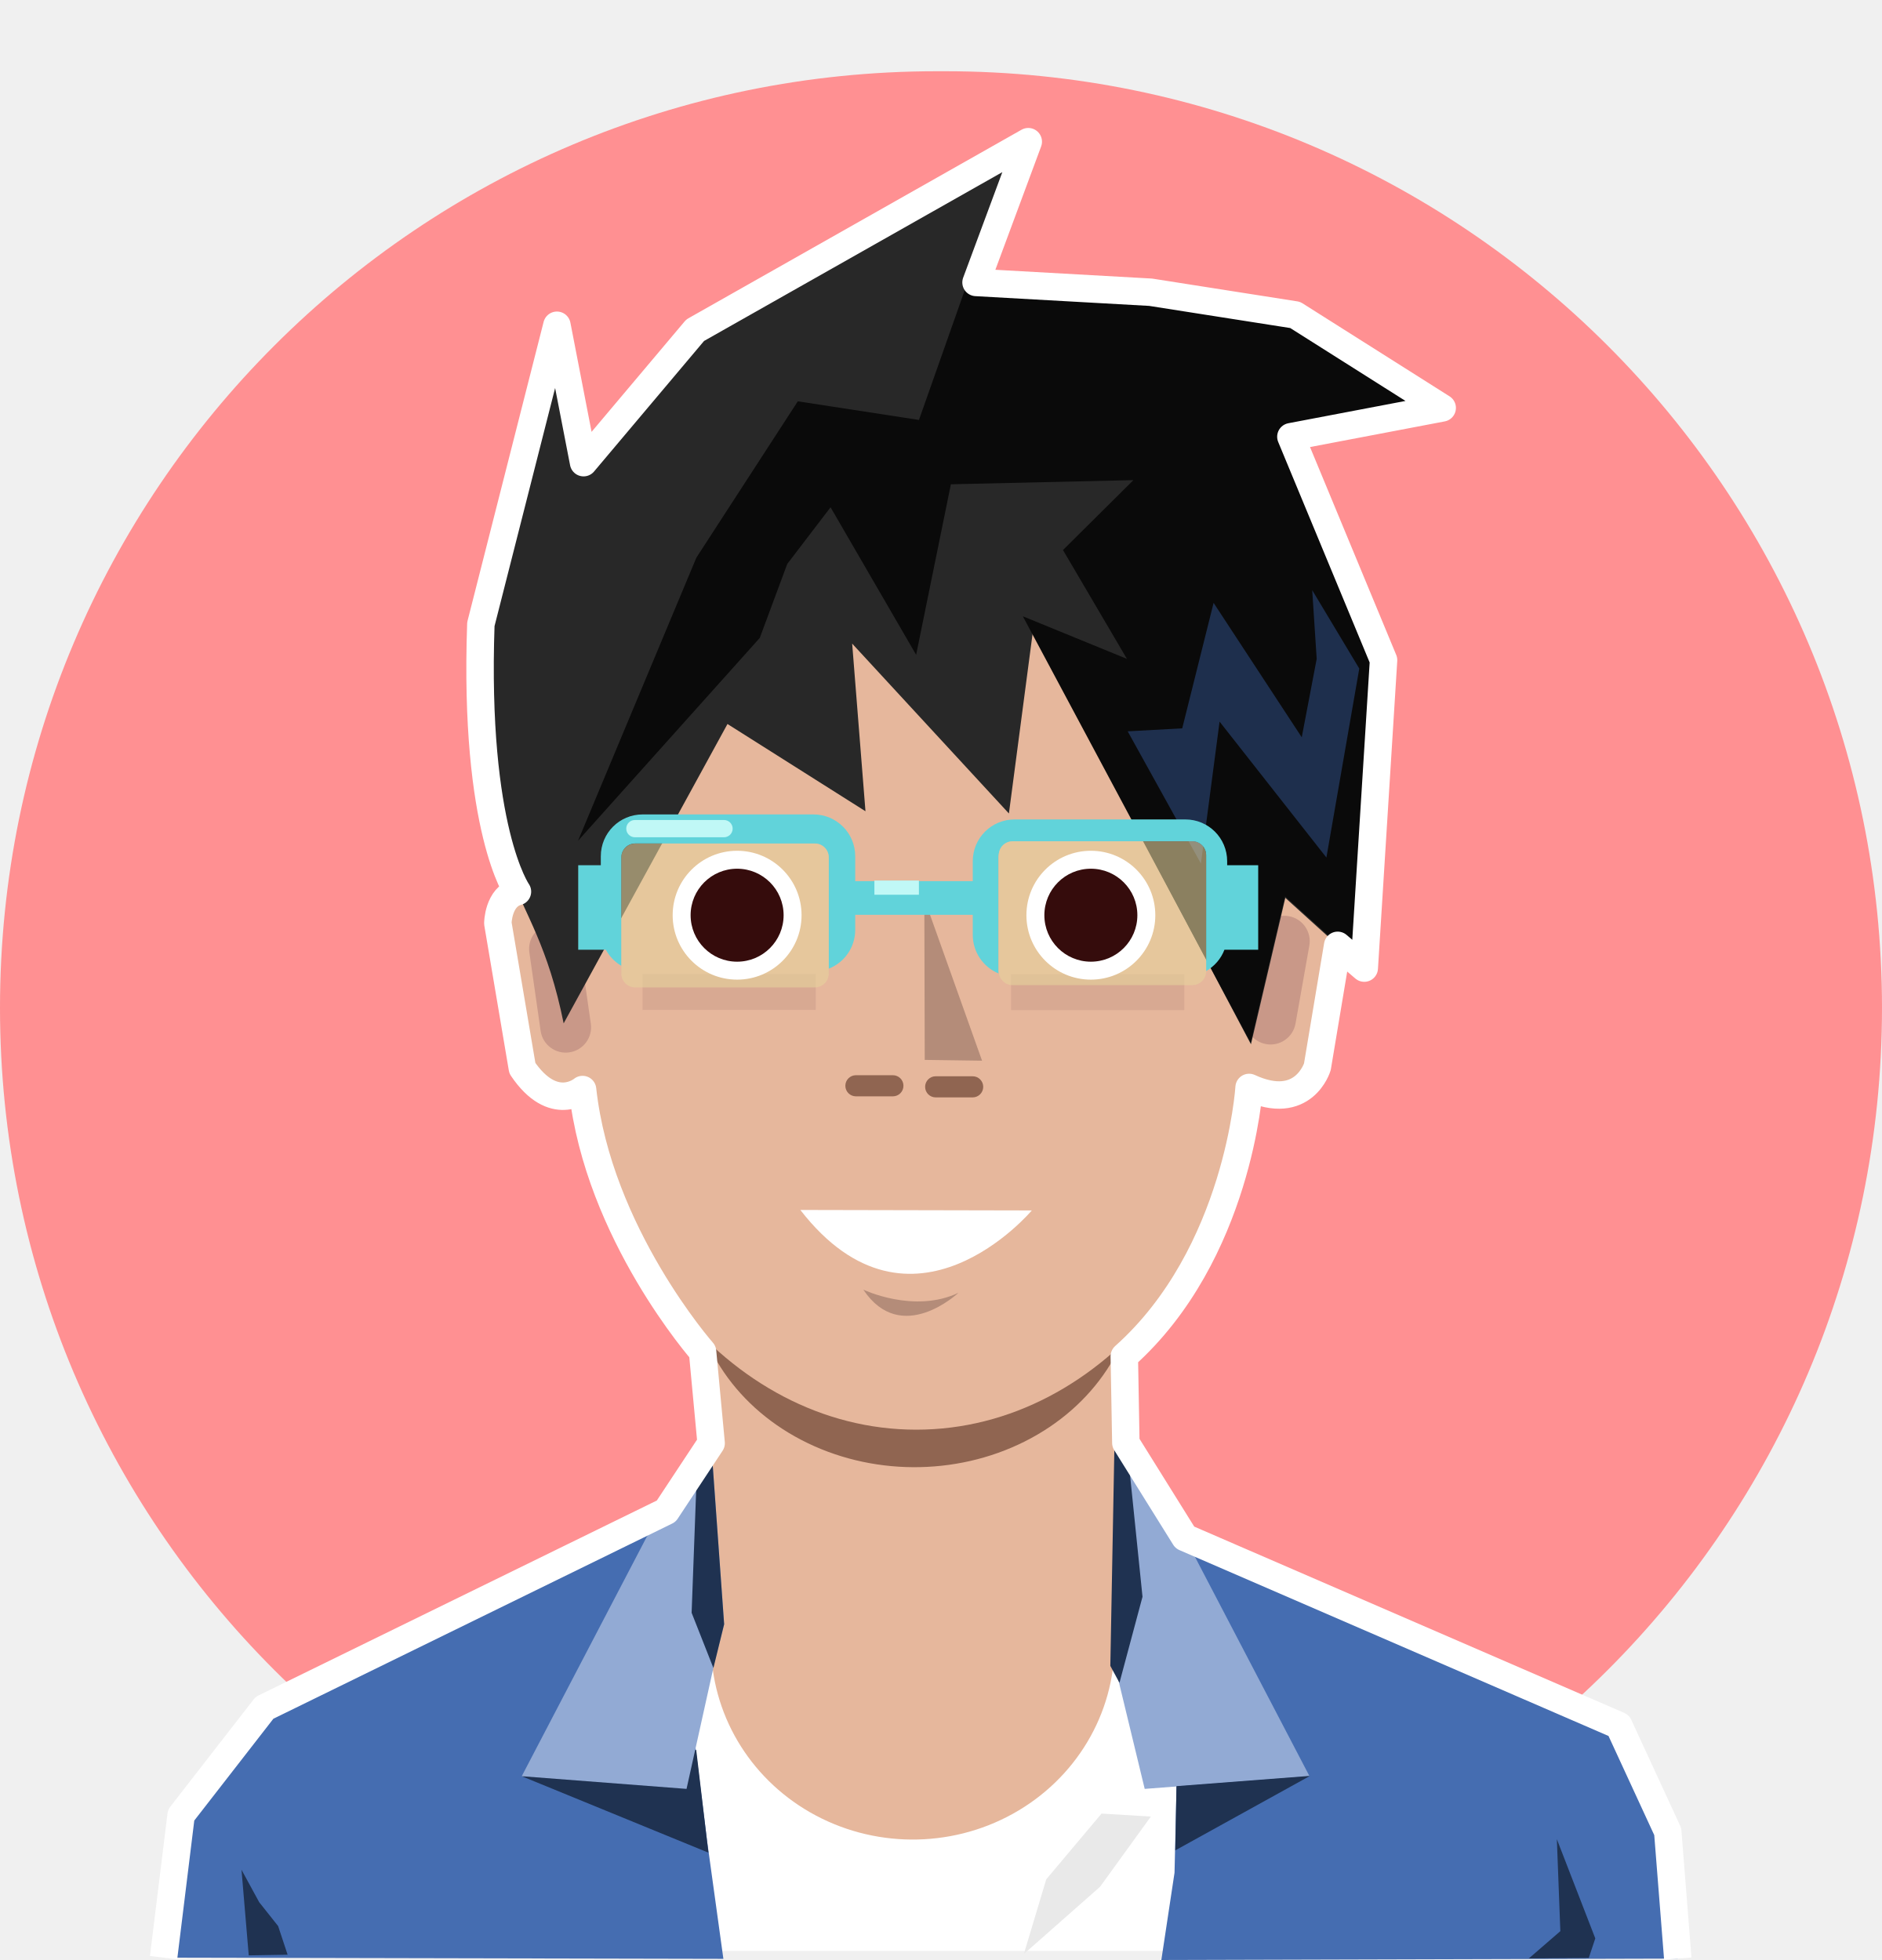
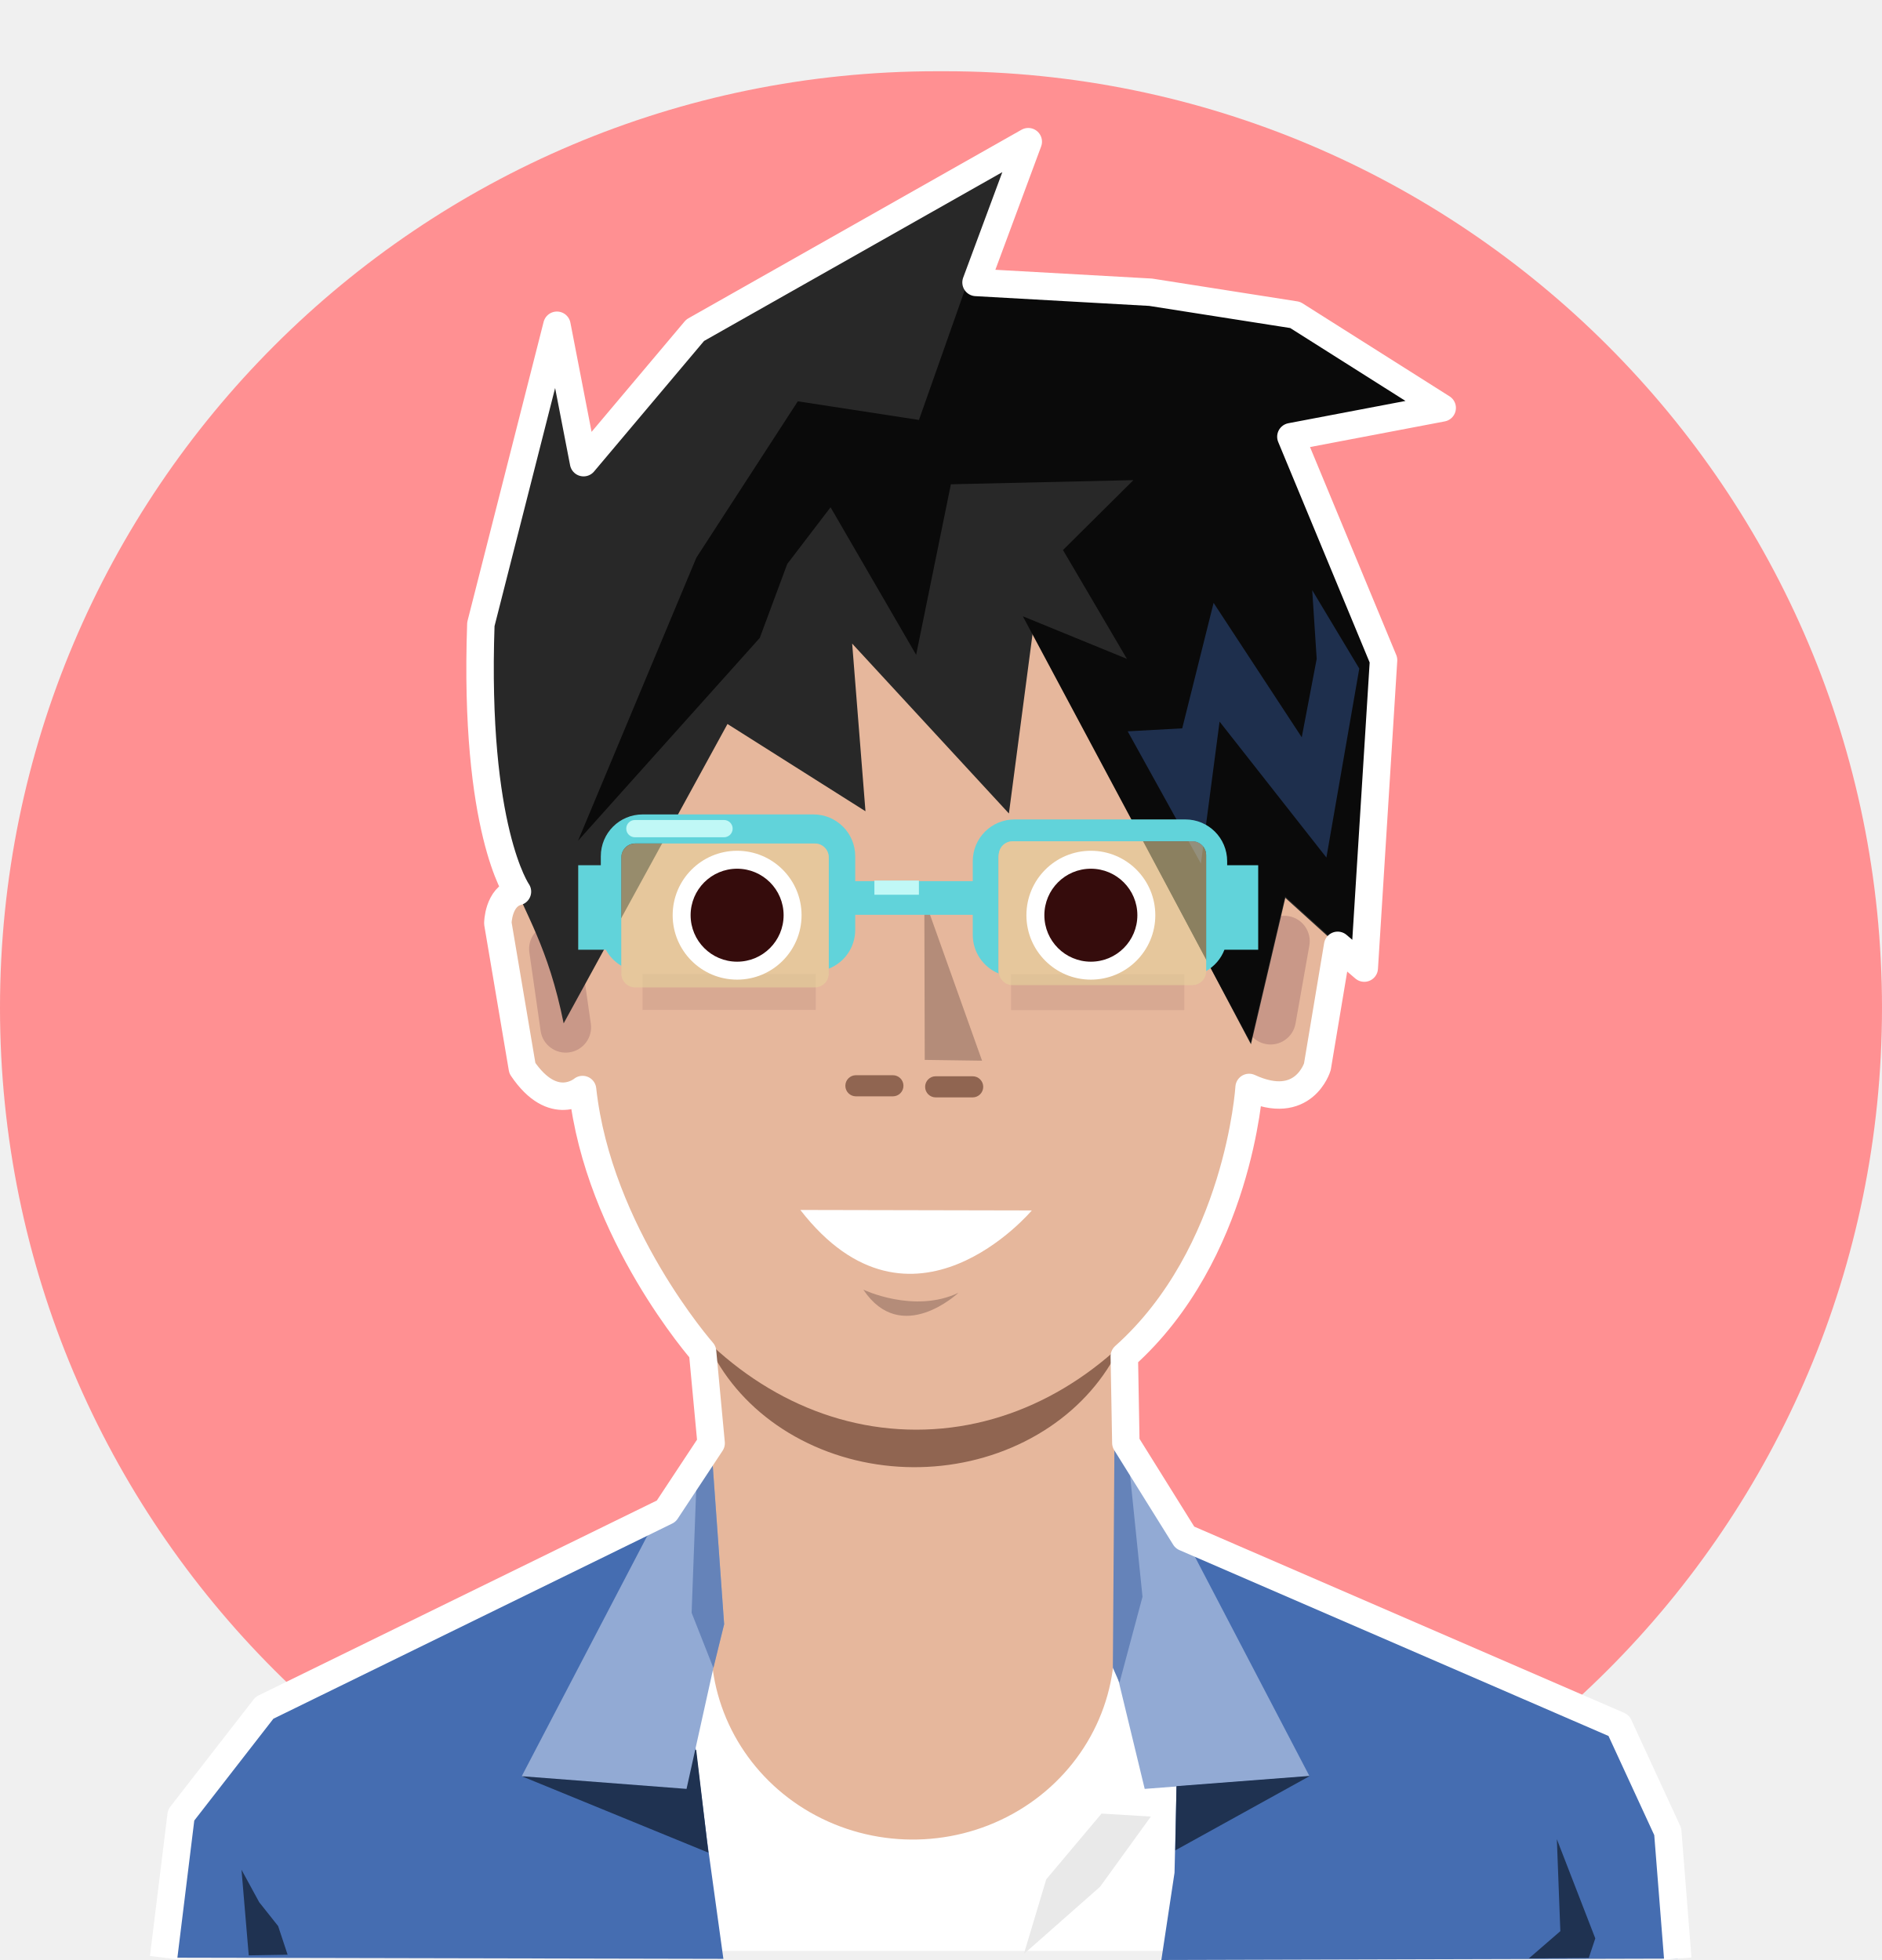
<svg xmlns="http://www.w3.org/2000/svg" width="127mm" height="132.292mm" viewBox="0 0 127 132.292" version="1.1" id="svg1169">
  <defs id="defs1163" />
  <g id="layer1" transform="translate(32.88822,-18.03282)">
    <g id="g900" transform="matrix(0.4706399,0,0,0.4706399,-15.65749,79.57578)">
      <circle r="127.852" cy="-2.912" cx="98.274" id="path5052-8" style="color:#000000;clip-rule:nonzero;display:inline;overflow:visible;visibility:visible;opacity:1;isolation:auto;mix-blend-mode:normal;color-interpolation:sRGB;color-interpolation-filters:linearRGB;solid-color:#000000;solid-opacity:1;fill:#000000;fill-opacity:0;fill-rule:nonzero;stroke:none;stroke-width:2.822;stroke-linecap:butt;stroke-linejoin:miter;stroke-miterlimit:4;stroke-dasharray:none;stroke-dashoffset:0;stroke-opacity:1;color-rendering:auto;image-rendering:auto;shape-rendering:auto;text-rendering:auto;enable-background:accumulate" />
      <g transform="matrix(0.06526359,0,0,0.06526359,-39.77052,-147.1353)" id="g5102-7">
        <g id="g5146-7">
-           <rect style="opacity:1;fill:#ff9092;fill-opacity:1;stroke:none;stroke-width:63.013;stroke-linecap:butt;stroke-linejoin:round;stroke-miterlimit:4;stroke-dasharray:none;stroke-opacity:1" id="rect1490" width="4134.7" height="4116.242" x="48.407" y="407.393" ry="2058.121" />
+           <rect style="opacity:1;fill:#ff9092;fill-opacity:1;stroke:none;stroke-width:63.013;stroke-linecap:butt;stroke-linejoin:round;stroke-miterlimit:4;stroke-dasharray:none;stroke-opacity:1" id="rect1490" width="4134.7" height="4116.242" x="48.407" y="407.393" ry="2058.121" rx="2058.121" />
          <rect style="color:#000000;clip-rule:nonzero;display:inline;overflow:visible;visibility:visible;opacity:1;isolation:auto;mix-blend-mode:normal;color-interpolation:sRGB;color-interpolation-filters:linearRGB;solid-color:#000000;solid-opacity:1;fill:#ffffff;fill-opacity:1;fill-rule:nonzero;stroke:none;stroke-width:10;stroke-linecap:butt;stroke-linejoin:miter;stroke-miterlimit:4;stroke-dasharray:none;stroke-dashoffset:0;stroke-opacity:1;color-rendering:auto;image-rendering:auto;shape-rendering:auto;text-rendering:auto;enable-background:accumulate" id="rect5054-1" width="1250.315" height="627.623" x="1571.343" y="3910.277" />
          <path id="path4935-0-2" d="m 3734.44,4554.697 -22.052,-279.02 -107.58,-233.214 -958.658,-408.736 -17.346,732.39 -28.947,191.705 z" style="fill:#456db1;fill-opacity:1;fill-rule:evenodd;stroke:none;stroke-width:1px;stroke-linecap:butt;stroke-linejoin:miter;stroke-opacity:1" />
          <path id="path4935-9" d="m 407.785,4552.669 38.531,-313.217 183.172,-235.781 882.555,-432.026 89.517,722.392 36.114,261.241 z" style="fill:#456db1;fill-opacity:1;fill-rule:evenodd;stroke:none;stroke-width:1px;stroke-linecap:butt;stroke-linejoin:miter;stroke-opacity:1" />
          <path id="path4878-4-3" d="m 2461.17,3374.084 190.33,255.321 273.89,524.569 -362.092,27.853 -106.304,-439.649 13.46,-24.571 z" style="fill:#92aad4;fill-opacity:1;fill-rule:evenodd;stroke:none;stroke-width:1px;stroke-linecap:butt;stroke-linejoin:miter;stroke-opacity:1" />
          <path id="rect4855-4" d="m 1613.647,2946.106 c -1.819,0 -3.283,1.465 -3.283,3.283 v 912.543 c 0,0.391 0.081,0.762 0.205,1.109 a 443.276,430.012 0 0 0 217.467,370.225 443.276,430.012 0 0 0 445.287,3.424 443.276,430.012 0 0 0 223.67,-373.531 h -0.584 c 0.151,-0.378 0.238,-0.79 0.238,-1.223 v -912.543 c 0,-1.819 -1.463,-3.283 -3.281,-3.283 h -879.719 z" style="color:#000000;clip-rule:nonzero;display:inline;overflow:visible;visibility:visible;opacity:1;isolation:auto;mix-blend-mode:normal;color-interpolation:sRGB;color-interpolation-filters:linearRGB;solid-color:#000000;solid-opacity:1;fill:#e6b79c;fill-opacity:1;fill-rule:nonzero;stroke:none;stroke-width:5;stroke-linecap:butt;stroke-linejoin:miter;stroke-miterlimit:4;stroke-dasharray:none;stroke-dashoffset:0;stroke-opacity:1;color-rendering:auto;image-rendering:auto;shape-rendering:auto;text-rendering:auto;enable-background:accumulate" />
          <path d="m 2546.193,3044.907 a 488.537,430.012 0 0 1 -246.507,373.532 488.537,430.012 0 0 1 -490.755,-3.424 488.537,430.012 0 0 1 -239.75,-376.924" id="path4857-1-5" style="color:#000000;clip-rule:nonzero;display:inline;overflow:visible;visibility:visible;opacity:1;isolation:auto;mix-blend-mode:normal;color-interpolation:sRGB;color-interpolation-filters:linearRGB;solid-color:#000000;solid-opacity:1;fill:#906551;fill-opacity:1;fill-rule:nonzero;stroke:none;stroke-width:5;stroke-linecap:butt;stroke-linejoin:miter;stroke-miterlimit:4;stroke-dasharray:none;stroke-dashoffset:0;stroke-opacity:1;color-rendering:auto;image-rendering:auto;shape-rendering:auto;text-rendering:auto;enable-background:accumulate" />
          <ellipse ry="925.674" rx="748.417" cy="2466.8" cx="2061.43" id="path4225-6" style="color:#000000;clip-rule:nonzero;display:inline;overflow:visible;visibility:visible;opacity:1;isolation:auto;mix-blend-mode:normal;color-interpolation:sRGB;color-interpolation-filters:linearRGB;solid-color:#000000;solid-opacity:1;fill:#e6b79c;fill-opacity:1;fill-rule:nonzero;stroke:none;stroke-width:5;stroke-linecap:butt;stroke-linejoin:miter;stroke-miterlimit:4;stroke-dasharray:none;stroke-dashoffset:0;stroke-opacity:1;color-rendering:auto;image-rendering:auto;shape-rendering:auto;text-rendering:auto;enable-background:accumulate" />
-           <rect transform="rotate(9.47375)" ry="97.425" y="1679.226" x="3134.709" height="475.967" width="196.952" id="rect4368-9-1" style="color:#000000;clip-rule:nonzero;display:inline;overflow:visible;visibility:visible;opacity:1;isolation:auto;mix-blend-mode:normal;color-interpolation:sRGB;color-interpolation-filters:linearRGB;solid-color:#000000;solid-opacity:1;fill:#e6b79c;fill-opacity:1;fill-rule:nonzero;stroke:none;stroke-width:5;stroke-linecap:butt;stroke-linejoin:miter;stroke-miterlimit:4;stroke-dasharray:none;stroke-dashoffset:0;stroke-opacity:1;color-rendering:auto;image-rendering:auto;shape-rendering:auto;text-rendering:auto;enable-background:accumulate" />
-           <rect transform="matrix(-0.9863611,0.1645957,0.1645957,0.9863611,0,0)" ry="97.425" y="2360.451" x="-947.614" height="475.967" width="196.952" id="rect4368-9-3-0" style="color:#000000;clip-rule:nonzero;display:inline;overflow:visible;visibility:visible;opacity:1;isolation:auto;mix-blend-mode:normal;color-interpolation:sRGB;color-interpolation-filters:linearRGB;solid-color:#000000;solid-opacity:1;fill:#e6b79c;fill-opacity:1;fill-rule:nonzero;stroke:none;stroke-width:5;stroke-linecap:butt;stroke-linejoin:miter;stroke-miterlimit:4;stroke-dasharray:none;stroke-dashoffset:0;stroke-opacity:1;color-rendering:auto;image-rendering:auto;shape-rendering:auto;text-rendering:auto;enable-background:accumulate" />
+           <rect transform="rotate(9.47375)" ry="97.425" y="1679.226" x="3134.709" height="475.967" width="196.952" id="rect4368-9-1" style="color:#000000;clip-rule:nonzero;display:inline;overflow:visible;visibility:visible;opacity:1;isolation:auto;mix-blend-mode:normal;color-interpolation:sRGB;color-interpolation-filters:linearRGB;solid-color:#000000;solid-opacity:1;fill:#e6b79c;fill-opacity:1;fill-rule:nonzero;stroke:none;stroke-width:5;stroke-linecap:butt;stroke-linejoin:miter;stroke-miterlimit:4;stroke-dasharray:none;stroke-dashoffset:0;stroke-opacity:1;color-rendering:auto;image-rendering:auto;shape-rendering:auto;text-rendering:auto;enable-background:accumulate" rx="97.425" />
+           <rect transform="matrix(-0.9863611,0.1645957,0.1645957,0.9863611,0,0)" ry="97.425" y="2360.451" x="-947.614" height="475.967" width="196.952" id="rect4368-9-3-0" style="color:#000000;clip-rule:nonzero;display:inline;overflow:visible;visibility:visible;opacity:1;isolation:auto;mix-blend-mode:normal;color-interpolation:sRGB;color-interpolation-filters:linearRGB;solid-color:#000000;solid-opacity:1;fill:#e6b79c;fill-opacity:1;fill-rule:nonzero;stroke:none;stroke-width:5;stroke-linecap:butt;stroke-linejoin:miter;stroke-miterlimit:4;stroke-dasharray:none;stroke-dashoffset:0;stroke-opacity:1;color-rendering:auto;image-rendering:auto;shape-rendering:auto;text-rendering:auto;enable-background:accumulate" rx="97.425" />
          <g transform="matrix(-1,0,0,1,4148.14,-2.321101)" id="g4434-7">
            <path style="fill:#b48c79;fill-opacity:1;fill-rule:evenodd;stroke:none;stroke-width:1px;stroke-linecap:butt;stroke-linejoin:miter;stroke-opacity:1" d="m 2069.014,2228.257 -126.833,355.709 125.92,-1.741 z" id="path4415-8" />
          </g>
-           <rect transform="rotate(-8.166375)" ry="55.706" y="2436.43" x="866.201" height="285.495" width="111.413" id="rect4417-7" style="color:#000000;clip-rule:nonzero;display:inline;overflow:visible;visibility:visible;opacity:1;isolation:auto;mix-blend-mode:normal;color-interpolation:sRGB;color-interpolation-filters:linearRGB;solid-color:#000000;solid-opacity:1;fill:#c99888;fill-opacity:1;fill-rule:nonzero;stroke:none;stroke-width:5;stroke-linecap:butt;stroke-linejoin:miter;stroke-miterlimit:4;stroke-dasharray:none;stroke-dashoffset:0;stroke-opacity:1;color-rendering:auto;image-rendering:auto;shape-rendering:auto;text-rendering:auto;enable-background:accumulate" />
-           <rect transform="matrix(-0.9846699,-0.1744283,-0.1744283,0.9846699,0,0)" ry="55.706" y="1727.064" x="-3286.335" height="285.495" width="111.413" id="rect4417-1-4" style="color:#000000;clip-rule:nonzero;display:inline;overflow:visible;visibility:visible;opacity:1;isolation:auto;mix-blend-mode:normal;color-interpolation:sRGB;color-interpolation-filters:linearRGB;solid-color:#000000;solid-opacity:1;fill:#c99888;fill-opacity:1;fill-rule:nonzero;stroke:none;stroke-width:5;stroke-linecap:butt;stroke-linejoin:miter;stroke-miterlimit:4;stroke-dasharray:none;stroke-dashoffset:0;stroke-opacity:1;color-rendering:auto;image-rendering:auto;shape-rendering:auto;text-rendering:auto;enable-background:accumulate" />
+           <rect transform="rotate(-8.166375)" ry="55.706" y="2436.43" x="866.201" height="285.495" width="111.413" id="rect4417-7" style="color:#000000;clip-rule:nonzero;display:inline;overflow:visible;visibility:visible;opacity:1;isolation:auto;mix-blend-mode:normal;color-interpolation:sRGB;color-interpolation-filters:linearRGB;solid-color:#000000;solid-opacity:1;fill:#c99888;fill-opacity:1;fill-rule:nonzero;stroke:none;stroke-width:5;stroke-linecap:butt;stroke-linejoin:miter;stroke-miterlimit:4;stroke-dasharray:none;stroke-dashoffset:0;stroke-opacity:1;color-rendering:auto;image-rendering:auto;shape-rendering:auto;text-rendering:auto;enable-background:accumulate" rx="55.706" />
+           <rect transform="matrix(-0.9846699,-0.1744283,-0.1744283,0.9846699,0,0)" ry="55.706" y="1727.064" x="-3286.335" height="285.495" width="111.413" id="rect4417-1-4" style="color:#000000;clip-rule:nonzero;display:inline;overflow:visible;visibility:visible;opacity:1;isolation:auto;mix-blend-mode:normal;color-interpolation:sRGB;color-interpolation-filters:linearRGB;solid-color:#000000;solid-opacity:1;fill:#c99888;fill-opacity:1;fill-rule:nonzero;stroke:none;stroke-width:5;stroke-linecap:butt;stroke-linejoin:miter;stroke-miterlimit:4;stroke-dasharray:none;stroke-dashoffset:0;stroke-opacity:1;color-rendering:auto;image-rendering:auto;shape-rendering:auto;text-rendering:auto;enable-background:accumulate" rx="55.706" />
          <path id="path4439-7" d="m 2307.489,562.19 -731.874,414.339 -245.127,290.987 -58.525,-301.938 -167.119,656.872 c -13.557,612.16 112.893,536.26 181.908,877.175 l 359.926,-657.842 303.147,191.723 -29.221,-368.365 344.346,373.287 52.52,-398.826 479.248,905.979 75.5,-321.688 173.973,157.56 42.377,-676.629 -115.879,-273.889 -149.709,-244.324 393.902,-39.391 -640.576,-254.213 -383.573,-21.519 z" style="opacity:1;fill:#282828;fill-opacity:1;fill-rule:evenodd;stroke:none;stroke-width:1px;stroke-linecap:butt;stroke-linejoin:miter;stroke-opacity:1" />
          <path id="path4478-2" d="m 2576.305,893.008 -399.46,-29.892 -109.496,310.533 -266.176,-40.951 -222.826,343.523 -259.963,622.055 399.23,-445.652 60.349,-162.476 95.158,-124.596 188.015,324.211 76.338,-374.744 401.037,-9.119 -154.762,153.602 140.518,239.188 -228.731,-93.606 500.65,937.215 75.5,-321.688 173.973,157.56 42.377,-676.629 -115.879,-273.889 -87.711,-217.132 331.905,-66.582 -322.463,-201.069 z" style="fill:#0a0a0a;fill-opacity:1;fill-rule:evenodd;stroke:none;stroke-width:1px;stroke-linecap:butt;stroke-linejoin:miter;stroke-opacity:1" />
          <path id="path4502-5" d="m 2525.909,1857.89 160.844,290.504 41.032,-311.841 234.701,298.71 72.216,-415.24 -103.4,-172.333 9.848,150.996 -32.825,172.333 -193.669,-295.428 -68.933,275.733 z" style="fill:#1e2f4d;fill-opacity:1;fill-rule:evenodd;stroke:none;stroke-width:1px;stroke-linecap:butt;stroke-linejoin:miter;stroke-opacity:1" />
          <path style="color:#000000;clip-rule:nonzero;display:inline;overflow:visible;visibility:visible;opacity:1;isolation:auto;mix-blend-mode:normal;color-interpolation:sRGB;color-interpolation-filters:linearRGB;solid-color:#000000;solid-opacity:1;fill:#61d3da;fill-opacity:1;fill-rule:nonzero;stroke:none;stroke-width:5;stroke-linecap:butt;stroke-linejoin:miter;stroke-miterlimit:4;stroke-dasharray:none;stroke-dashoffset:0;stroke-opacity:1;color-rendering:auto;image-rendering:auto;shape-rendering:auto;text-rendering:auto;enable-background:accumulate" d="m 1460.279,2040.493 c -50.919,0 -91.91,40.992 -91.91,91.91 v 19.718 h -49.648 v 185.688 h 60.668 c 7.935,14.681 19.783,26.881 34.119,35.347 v -238.381 c 0,-16.845 13.556,-30.401 30.401,-30.401 h 394.829 c 16.845,0 30.418,13.556 30.418,30.401 v 244.707 c 34.095,-13.414 58.144,-46.498 58.144,-85.467 v -32.925 h 258.25 v 43.945 c 0,38.475 23.424,71.259 56.832,84.996 -0.322,-1.887 -0.572,-3.806 -0.572,-5.787 v -250.343 c 0,-3.051 0.532,-5.955 1.278,-8.765 2.294,-14.542 14.707,-25.623 29.913,-25.623 h 394.846 c 16.845,0 30.401,13.557 30.401,30.401 v 254.751 c 18.284,-10.464 32.655,-26.906 40.227,-46.855 h 74.161 v -185.688 h -68.171 v -8.698 c 0,-50.919 -40.992,-91.91 -91.91,-91.91 h -375.094 c -50.919,0 -91.91,40.992 -91.91,91.91 v 43.675 h -258.25 v -54.695 c 0,-50.919 -40.992,-91.91 -91.91,-91.91 z" id="rect4614-9-46" />
-           <rect ry="23.211" y="2613.56" x="1905.624" height="46.422" width="127.661" id="rect4712-3" style="color:#000000;clip-rule:nonzero;display:inline;overflow:visible;visibility:visible;opacity:1;isolation:auto;mix-blend-mode:normal;color-interpolation:sRGB;color-interpolation-filters:linearRGB;solid-color:#000000;solid-opacity:1;fill:#906551;fill-opacity:1;fill-rule:nonzero;stroke:none;stroke-width:5;stroke-linecap:butt;stroke-linejoin:miter;stroke-miterlimit:4;stroke-dasharray:none;stroke-dashoffset:0;stroke-opacity:1;color-rendering:auto;image-rendering:auto;shape-rendering:auto;text-rendering:auto;enable-background:accumulate" />
-           <rect ry="23.211" y="2615.881" x="2080.867" height="46.422" width="127.661" id="rect4712-8-4" style="color:#000000;clip-rule:nonzero;display:inline;overflow:visible;visibility:visible;opacity:1;isolation:auto;mix-blend-mode:normal;color-interpolation:sRGB;color-interpolation-filters:linearRGB;solid-color:#000000;solid-opacity:1;fill:#906551;fill-opacity:1;fill-rule:nonzero;stroke:none;stroke-width:5;stroke-linecap:butt;stroke-linejoin:miter;stroke-miterlimit:4;stroke-dasharray:none;stroke-dashoffset:0;stroke-opacity:1;color-rendering:auto;image-rendering:auto;shape-rendering:auto;text-rendering:auto;enable-background:accumulate" />
+           <rect ry="23.211" y="2613.56" x="1905.624" height="46.422" width="127.661" id="rect4712-3" style="color:#000000;clip-rule:nonzero;display:inline;overflow:visible;visibility:visible;opacity:1;isolation:auto;mix-blend-mode:normal;color-interpolation:sRGB;color-interpolation-filters:linearRGB;solid-color:#000000;solid-opacity:1;fill:#906551;fill-opacity:1;fill-rule:nonzero;stroke:none;stroke-width:5;stroke-linecap:butt;stroke-linejoin:miter;stroke-miterlimit:4;stroke-dasharray:none;stroke-dashoffset:0;stroke-opacity:1;color-rendering:auto;image-rendering:auto;shape-rendering:auto;text-rendering:auto;enable-background:accumulate" rx="23.211" />
+           <rect ry="23.211" y="2615.881" x="2080.867" height="46.422" width="127.661" id="rect4712-8-4" style="color:#000000;clip-rule:nonzero;display:inline;overflow:visible;visibility:visible;opacity:1;isolation:auto;mix-blend-mode:normal;color-interpolation:sRGB;color-interpolation-filters:linearRGB;solid-color:#000000;solid-opacity:1;fill:#906551;fill-opacity:1;fill-rule:nonzero;stroke:none;stroke-width:5;stroke-linecap:butt;stroke-linejoin:miter;stroke-miterlimit:4;stroke-dasharray:none;stroke-dashoffset:0;stroke-opacity:1;color-rendering:auto;image-rendering:auto;shape-rendering:auto;text-rendering:auto;enable-background:accumulate" rx="23.211" />
          <path id="path4796-7" d="m 1806.741,2909.671 508.502,1.052 c 0,0 -263.954,314.071 -508.502,-1.052 z" style="fill:#ffffff;fill-opacity:1;fill-rule:evenodd;stroke:none;stroke-width:1px;stroke-linecap:butt;stroke-linejoin:miter;stroke-opacity:1" />
-           <rect ry="18.94" y="2052.779" x="1424.252" height="37.88" width="233.783" id="rect4830-4" style="color:#000000;clip-rule:nonzero;display:inline;overflow:visible;visibility:visible;opacity:1;isolation:auto;mix-blend-mode:normal;color-interpolation:sRGB;color-interpolation-filters:linearRGB;solid-color:#000000;solid-opacity:1;fill:#c0f8f6;fill-opacity:1;fill-rule:nonzero;stroke:none;stroke-width:5;stroke-linecap:butt;stroke-linejoin:miter;stroke-miterlimit:4;stroke-dasharray:none;stroke-dashoffset:0;stroke-opacity:1;color-rendering:auto;image-rendering:auto;shape-rendering:auto;text-rendering:auto;enable-background:accumulate" />
+           <rect ry="18.94" y="2052.779" x="1424.252" height="37.88" width="233.783" id="rect4830-4" style="color:#000000;clip-rule:nonzero;display:inline;overflow:visible;visibility:visible;opacity:1;isolation:auto;mix-blend-mode:normal;color-interpolation:sRGB;color-interpolation-filters:linearRGB;solid-color:#000000;solid-opacity:1;fill:#c0f8f6;fill-opacity:1;fill-rule:nonzero;stroke:none;stroke-width:5;stroke-linecap:butt;stroke-linejoin:miter;stroke-miterlimit:4;stroke-dasharray:none;stroke-dashoffset:0;stroke-opacity:1;color-rendering:auto;image-rendering:auto;shape-rendering:auto;text-rendering:auto;enable-background:accumulate" rx="18.94" />
          <rect ry="0" y="2185.779" x="1969.447" height="31.187" width="97.802" id="rect4830-1-8" style="color:#000000;clip-rule:nonzero;display:inline;overflow:visible;visibility:visible;opacity:1;isolation:auto;mix-blend-mode:normal;color-interpolation:sRGB;color-interpolation-filters:linearRGB;solid-color:#000000;solid-opacity:1;fill:#c0f8f6;fill-opacity:1;fill-rule:nonzero;stroke:none;stroke-width:5;stroke-linecap:butt;stroke-linejoin:miter;stroke-miterlimit:4;stroke-dasharray:none;stroke-dashoffset:0;stroke-opacity:1;color-rendering:auto;image-rendering:auto;shape-rendering:auto;text-rendering:auto;enable-background:accumulate" />
          <path id="path4954-5" d="m 2633.078,4175.789 -2.578,141.119 295.94,-163.638 z" style="fill:#1f3251;fill-opacity:1;fill-rule:evenodd;stroke:none;stroke-width:1px;stroke-linecap:butt;stroke-linejoin:miter;stroke-opacity:1" />
          <path id="path4956-9" d="m 2468.464,4236.084 -121.454,144.431 -49.238,164.127 167.409,-147.714 111.606,-154.279 z" style="fill:#e9e9e9;fill-opacity:1;fill-rule:evenodd;stroke:none;stroke-width:1px;stroke-linecap:butt;stroke-linejoin:miter;stroke-opacity:1" />
          <path id="path4981-9" d="m 1945.083,3084.743 c 0,0 111.413,53.385 208.899,6.963 0,0 -125.339,118.376 -208.899,-6.963 z" style="fill:#b48c79;fill-opacity:1;fill-rule:evenodd;stroke:none;stroke-width:1px;stroke-linecap:butt;stroke-linejoin:miter;stroke-opacity:1" />
          <rect y="2391.156" x="1459.972" height="78.917" width="380.661" id="rect4983-3" style="color:#000000;clip-rule:nonzero;display:inline;overflow:visible;visibility:visible;opacity:0.459;isolation:auto;mix-blend-mode:normal;color-interpolation:sRGB;color-interpolation-filters:linearRGB;solid-color:#000000;solid-opacity:1;fill:#c99888;fill-opacity:1;fill-rule:nonzero;stroke:none;stroke-width:10;stroke-linecap:butt;stroke-linejoin:miter;stroke-miterlimit:4;stroke-dasharray:none;stroke-dashoffset:0;stroke-opacity:1;color-rendering:auto;image-rendering:auto;shape-rendering:auto;text-rendering:auto;enable-background:accumulate" />
          <rect y="2391.659" x="2269.706" height="78.917" width="380.661" id="rect4983-8-0" style="color:#000000;clip-rule:nonzero;display:inline;overflow:visible;visibility:visible;opacity:0.459;isolation:auto;mix-blend-mode:normal;color-interpolation:sRGB;color-interpolation-filters:linearRGB;solid-color:#000000;solid-opacity:1;fill:#c99888;fill-opacity:1;fill-rule:nonzero;stroke:none;stroke-width:10;stroke-linecap:butt;stroke-linejoin:miter;stroke-miterlimit:4;stroke-dasharray:none;stroke-dashoffset:0;stroke-opacity:1;color-rendering:auto;image-rendering:auto;shape-rendering:auto;text-rendering:auto;enable-background:accumulate" />
-           <path id="path2008" d="m 2496.853,3422.546 -9.075,488.996 20.081,37.113 50.605,-189.007 -30.257,-295.382 z" style="fill:#1f3251;fill-opacity:1;stroke:none;stroke-width:4.054px;stroke-linecap:butt;stroke-linejoin:miter;stroke-opacity:1" />
+           <path id="path2008" d="m 2496.853,3422.546 -3.551,492.982 14.557,33.127 50.605,-189.007 -30.257,-295.382 z" style="fill:#6583b9;fill-opacity:1;stroke:none;stroke-width:4.054px;stroke-linecap:butt;stroke-linejoin:miter;stroke-opacity:1" />
          <path id="path2010" d="m 1577.994,4096.11 -383.355,57.864 410.141,168.006 z" style="fill:#1f3251;fill-opacity:1;stroke:none;stroke-width:4.054px;stroke-linecap:butt;stroke-linejoin:miter;stroke-opacity:1" />
          <path id="path4878-1" d="m 1610.74,3422.203 -142.211,207.202 -273.89,524.569 362.092,27.853 61.647,-278.067 20.959,-83.772 z" style="fill:#92aad4;fill-opacity:1;fill-rule:evenodd;stroke:none;stroke-width:1px;stroke-linecap:butt;stroke-linejoin:miter;stroke-opacity:1" />
-           <path id="path4915-4" d="m 1610.74,3422.203 -30.685,44.666 -12.166,327.962 47.858,121.345 23.59,-96.188 z" style="fill:#1f3251;fill-opacity:1;fill-rule:evenodd;stroke:none;stroke-width:1px;stroke-linecap:butt;stroke-linejoin:miter;stroke-opacity:1" />
-           <rect ry="30.406" y="2104.547" x="1413.481" height="316.071" width="455.648" id="rect4614-9-6-2-3-3" style="color:#000000;clip-rule:nonzero;display:inline;overflow:visible;visibility:visible;opacity:1;isolation:auto;mix-blend-mode:normal;color-interpolation:sRGB;color-interpolation-filters:linearRGB;solid-color:#000000;solid-opacity:1;fill:#e5d39d;fill-opacity:0.588;fill-rule:nonzero;stroke:none;stroke-width:5;stroke-linecap:butt;stroke-linejoin:miter;stroke-miterlimit:4;stroke-dasharray:none;stroke-dashoffset:0;stroke-opacity:1;color-rendering:auto;image-rendering:auto;shape-rendering:auto;text-rendering:auto;enable-background:accumulate" />
+           <path id="path4915-4" d="m 1610.74,3422.203 -30.685,44.666 -12.166,327.962 47.858,121.345 23.59,-96.188 z" style="fill:#6583b9;fill-opacity:1;fill-rule:evenodd;stroke:none;stroke-width:1px;stroke-linecap:butt;stroke-linejoin:miter;stroke-opacity:1" />
+           <rect ry="30.406" y="2104.547" x="1413.481" height="316.071" width="455.648" id="rect4614-9-6-2-3-3" style="color:#000000;clip-rule:nonzero;display:inline;overflow:visible;visibility:visible;opacity:1;isolation:auto;mix-blend-mode:normal;color-interpolation:sRGB;color-interpolation-filters:linearRGB;solid-color:#000000;solid-opacity:1;fill:#e5d39d;fill-opacity:0.588;fill-rule:nonzero;stroke:none;stroke-width:5;stroke-linecap:butt;stroke-linejoin:miter;stroke-miterlimit:4;stroke-dasharray:none;stroke-dashoffset:0;stroke-opacity:1;color-rendering:auto;image-rendering:auto;shape-rendering:auto;text-rendering:auto;enable-background:accumulate" rx="30.406" />
          <g transform="translate(20,51.68375)" id="g4788-7">
            <circle style="color:#000000;clip-rule:nonzero;display:inline;overflow:visible;visibility:visible;opacity:1;isolation:auto;mix-blend-mode:normal;color-interpolation:sRGB;color-interpolation-filters:linearRGB;solid-color:#000000;solid-opacity:1;fill:#ffffff;fill-opacity:1;fill-rule:nonzero;stroke:none;stroke-width:5;stroke-linecap:butt;stroke-linejoin:miter;stroke-miterlimit:4;stroke-dasharray:none;stroke-dashoffset:0;stroke-opacity:1;color-rendering:auto;image-rendering:auto;shape-rendering:auto;text-rendering:auto;enable-background:accumulate" id="path4574-3" cx="1647.831" cy="2210.267" r="141.587" />
            <circle r="102.163" style="color:#000000;clip-rule:nonzero;display:inline;overflow:visible;visibility:visible;opacity:1;isolation:auto;mix-blend-mode:normal;color-interpolation:sRGB;color-interpolation-filters:linearRGB;solid-color:#000000;solid-opacity:1;fill:#350c0c;fill-opacity:1;fill-rule:nonzero;stroke:none;stroke-width:5;stroke-linecap:butt;stroke-linejoin:miter;stroke-miterlimit:4;stroke-dasharray:none;stroke-dashoffset:0;stroke-opacity:1;color-rendering:auto;image-rendering:auto;shape-rendering:auto;text-rendering:auto;enable-background:accumulate" id="path4574-6-5" cx="1647.831" cy="2210.267" />
          </g>
-           <rect ry="30.406" y="2099.479" x="2242.642" height="316.071" width="455.648" id="rect4614-9-6-2-3-3-3" style="color:#000000;clip-rule:nonzero;display:inline;overflow:visible;visibility:visible;opacity:1;isolation:auto;mix-blend-mode:normal;color-interpolation:sRGB;color-interpolation-filters:linearRGB;solid-color:#000000;solid-opacity:1;fill:#e5d39d;fill-opacity:0.588;fill-rule:nonzero;stroke:none;stroke-width:5;stroke-linecap:butt;stroke-linejoin:miter;stroke-miterlimit:4;stroke-dasharray:none;stroke-dashoffset:0;stroke-opacity:1;color-rendering:auto;image-rendering:auto;shape-rendering:auto;text-rendering:auto;enable-background:accumulate" />
+           <rect ry="30.406" y="2099.479" x="2242.642" height="316.071" width="455.648" id="rect4614-9-6-2-3-3-3" style="color:#000000;clip-rule:nonzero;display:inline;overflow:visible;visibility:visible;opacity:1;isolation:auto;mix-blend-mode:normal;color-interpolation:sRGB;color-interpolation-filters:linearRGB;solid-color:#000000;solid-opacity:1;fill:#e5d39d;fill-opacity:0.588;fill-rule:nonzero;stroke:none;stroke-width:5;stroke-linecap:butt;stroke-linejoin:miter;stroke-miterlimit:4;stroke-dasharray:none;stroke-dashoffset:0;stroke-opacity:1;color-rendering:auto;image-rendering:auto;shape-rendering:auto;text-rendering:auto;enable-background:accumulate" rx="30.406" />
          <g transform="translate(-20,51.68375)" id="g4792-2">
            <circle style="color:#000000;clip-rule:nonzero;display:inline;overflow:visible;visibility:visible;opacity:1;isolation:auto;mix-blend-mode:normal;color-interpolation:sRGB;color-interpolation-filters:linearRGB;solid-color:#000000;solid-opacity:1;fill:#ffffff;fill-opacity:1;fill-rule:nonzero;stroke:none;stroke-width:5;stroke-linecap:butt;stroke-linejoin:miter;stroke-miterlimit:4;stroke-dasharray:none;stroke-dashoffset:0;stroke-opacity:1;color-rendering:auto;image-rendering:auto;shape-rendering:auto;text-rendering:auto;enable-background:accumulate" id="path4574-0-4" cx="2465.009" cy="2210.267" r="141.587" />
            <circle style="color:#000000;clip-rule:nonzero;display:inline;overflow:visible;visibility:visible;opacity:1;isolation:auto;mix-blend-mode:normal;color-interpolation:sRGB;color-interpolation-filters:linearRGB;solid-color:#000000;solid-opacity:1;fill:#350c0c;fill-opacity:1;fill-rule:nonzero;stroke:none;stroke-width:5;stroke-linecap:butt;stroke-linejoin:miter;stroke-miterlimit:4;stroke-dasharray:none;stroke-dashoffset:0;stroke-opacity:1;color-rendering:auto;image-rendering:auto;shape-rendering:auto;text-rendering:auto;enable-background:accumulate" id="path4574-6-3-5" cx="2465.009" cy="2210.267" r="102.163" />
          </g>
          <path style="fill:none;stroke:#ffffff;stroke-width:60.298;stroke-linecap:butt;stroke-linejoin:round;stroke-miterlimit:4;stroke-dasharray:none;stroke-opacity:1" d="m 407.785,4552.669 38.531,-313.217 183.172,-235.781 882.555,-432.026 98.697,-149.442 -18.835,-201.136 c 0,0 -229.01,-259.904 -263.619,-576.006 0,0 -63.836,54.606 -132.286,-46.915 l -53.837,-318.409 c 0,0 0.385,-58.067 43.07,-69.604 0,0 -96.172,-135.923 -80.388,-587.683 l 167.119,-656.872 58.525,301.938 245.127,-290.987 731.874,-414.339 -114.756,309.298 383.573,21.519 317.583,49.861 322.992,204.352 -332.434,63.299 203.59,491.021 -42.377,676.629 -58.418,-49.979 -44.608,266.879 c 0,0 -29.995,100.752 -149.975,45.377 0,0 -22.7,366.18 -274.197,590.758 l 3.408,190.254 129.631,207.947 953.307,413.057 107.58,233.214 22.052,279.02" id="path1480" />
        </g>
      </g>
      <path id="path2030" d="m -0.946,149.663 -1.039,-12.284 2.54,4.662 2.713,3.417 1.361,4.111 z" style="fill:#1f3251;fill-opacity:1;stroke:none;stroke-width:0.265px;stroke-linecap:butt;stroke-linejoin:miter;stroke-opacity:1" />
      <path id="path2034" d="m 182.595,150.1 4.52,-3.909 -0.501,-13.196 5.512,14.232 -0.935,2.806 z" style="fill:#1f3251;fill-opacity:1;stroke:none;stroke-width:0.265px;stroke-linecap:butt;stroke-linejoin:miter;stroke-opacity:1" />
    </g>
  </g>
</svg>
